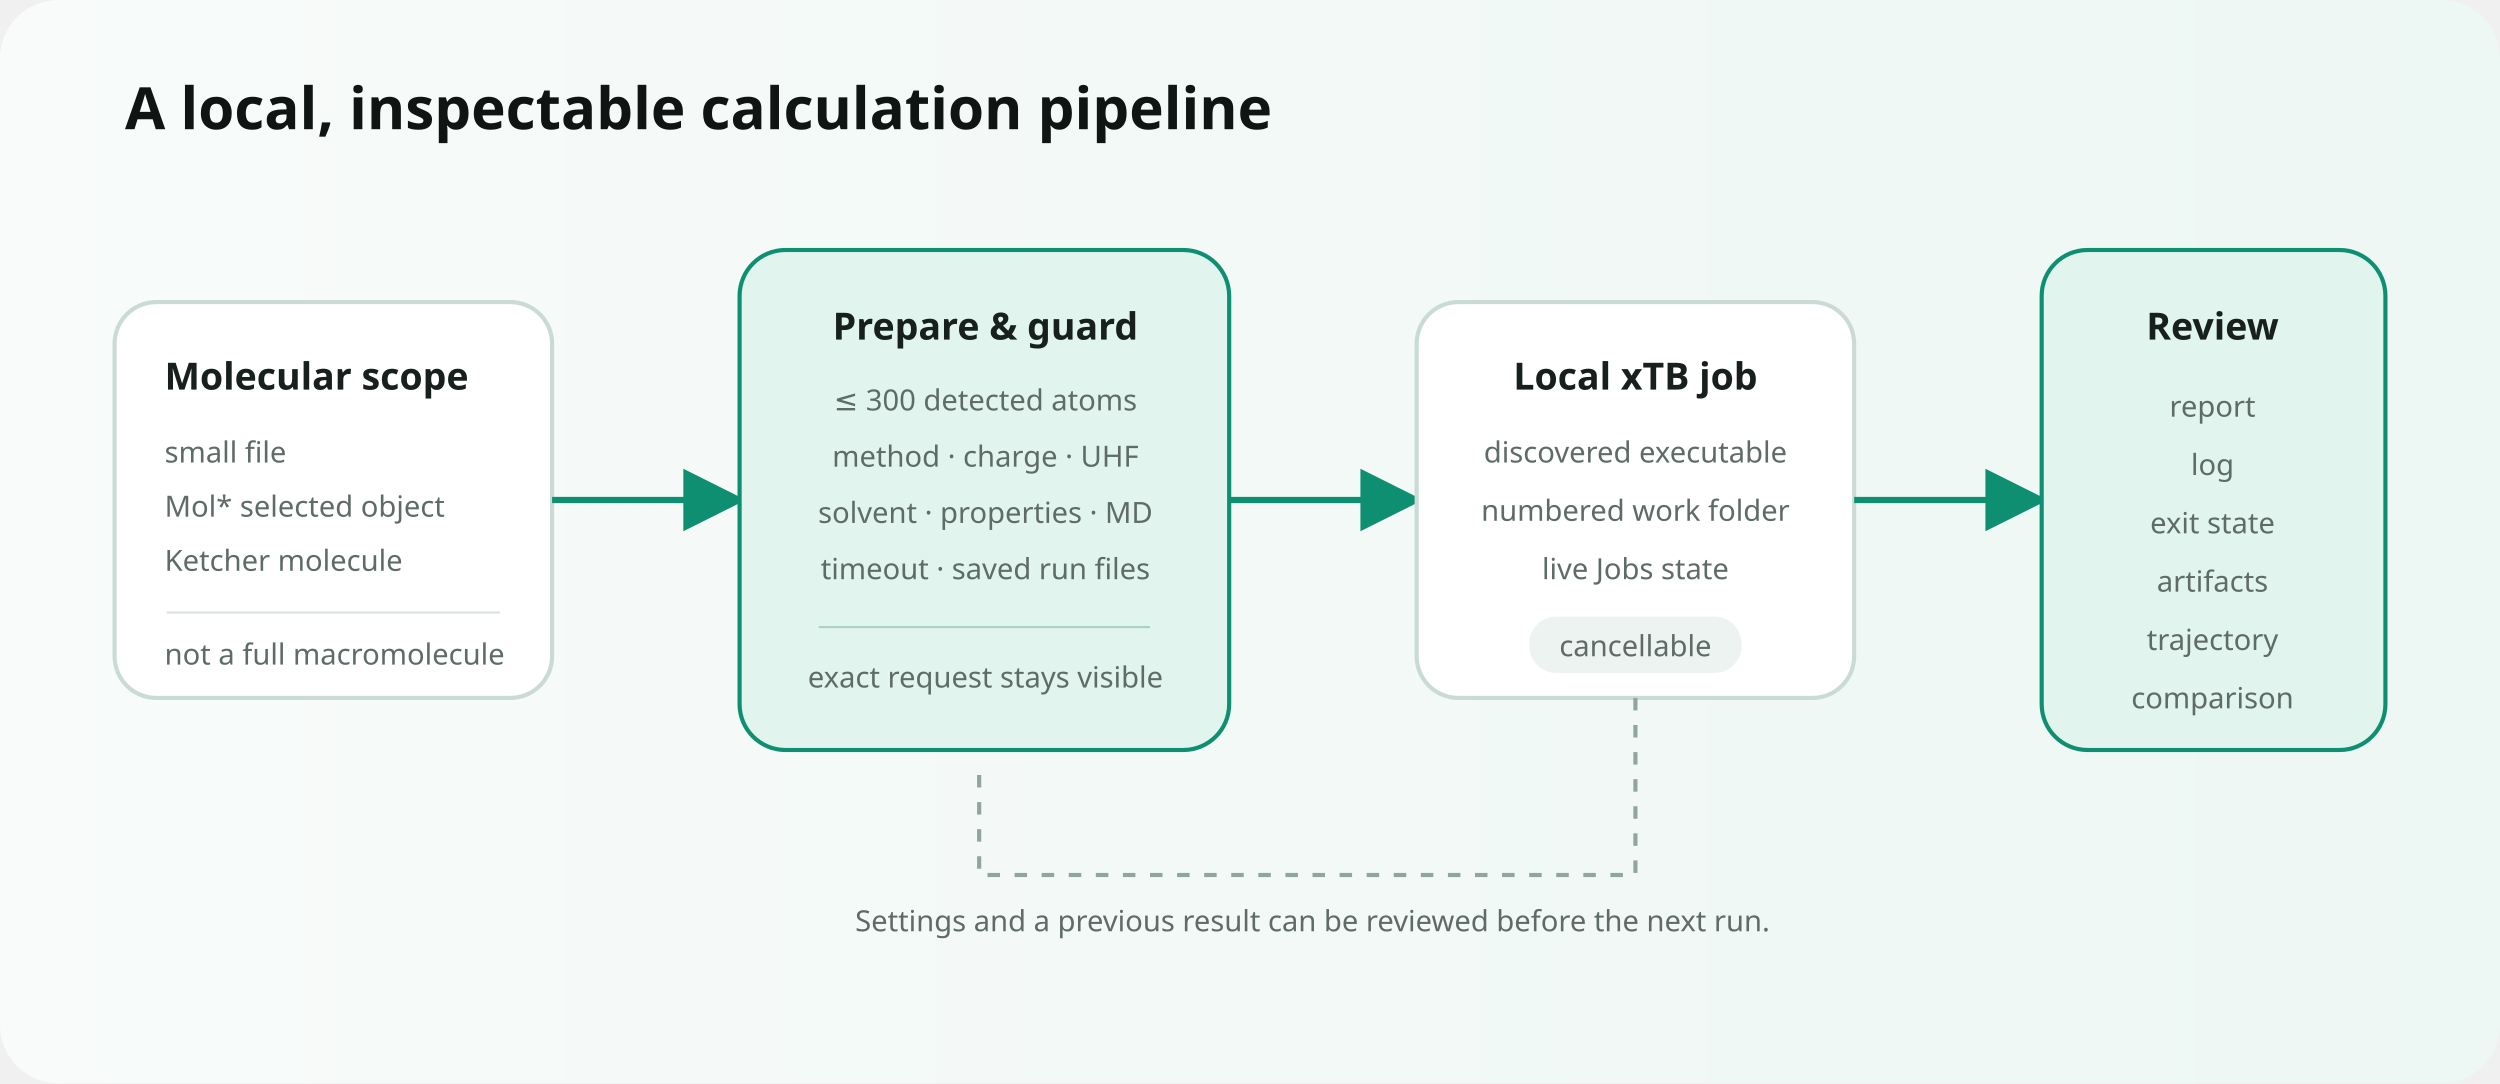
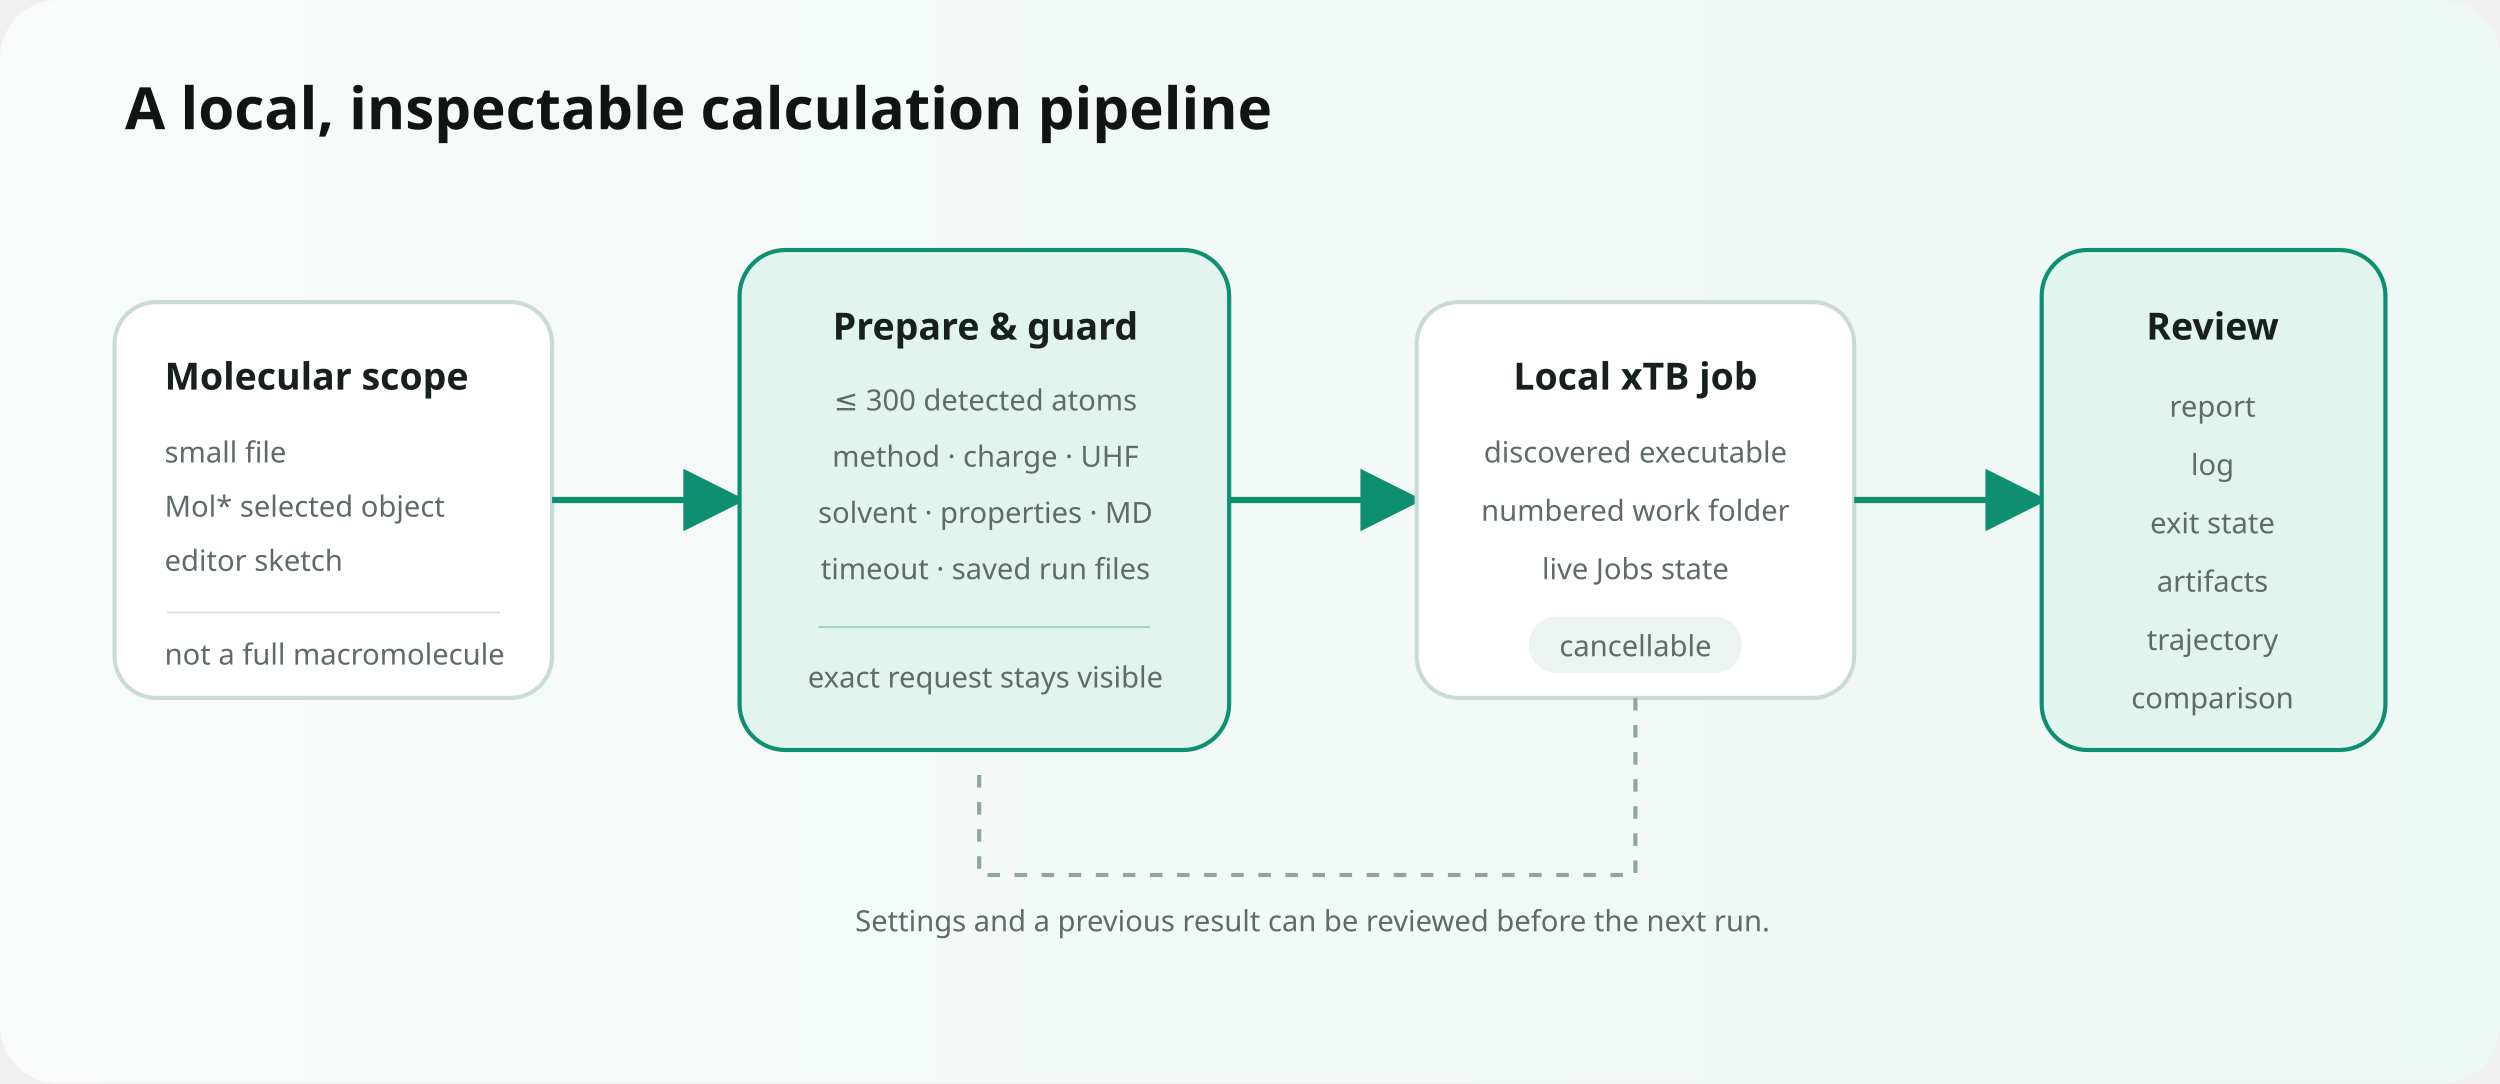
<svg xmlns="http://www.w3.org/2000/svg" viewBox="0 0 1200 520" role="img" aria-labelledby="title desc">
  <defs>
    <marker id="arrow" markerWidth="10" markerHeight="10" refX="9" refY="5" orient="auto">
      <path d="M0 0l10 5-10 5z" fill="#0f8f72" />
    </marker>
    <linearGradient id="bg" x1="0" x2="1">
      <stop stop-color="#f8fbfa" />
      <stop offset="1" stop-color="#edf7f3" />
    </linearGradient>
    <style>.h{font:700 28px system-ui,sans-serif;fill:#101513}.t{font:650 18px system-ui,sans-serif;fill:#17201d}.s{font:400 14px system-ui,sans-serif;fill:#5f6b67}.card{fill:#fff;stroke:#cadbd5;stroke-width:2}.active{fill:#e2f4ee;stroke:#0f8f72;stroke-width:2}.a{fill:none;stroke:#0f8f72;stroke-width:3;marker-end:url(#arrow)}.dash{fill:none;stroke:#91a59d;stroke-width:2;stroke-dasharray:6 7}</style>
  </defs>
  <rect width="1200" height="520" rx="28" fill="url(#bg)" />
  <text x="60" y="62" class="h">A local, inspectable calculation pipeline</text>
  <g transform="translate(55 145)">
    <rect class="card" width="210" height="190" rx="20" />
    <text x="24" y="42" class="t">Molecular scope</text>
    <text x="24" y="77" class="s">small file</text>
    <text x="24" y="103" class="s">Mol* selected object</text>
-     <text x="24" y="129" class="s">Ketcher molecule</text>
+     <text x="24" y="129" class="s">editor sketch</text>
    <path d="M25 149h160" stroke="#d8e3df" />
    <text x="24" y="174" class="s">not a full macromolecule</text>
  </g>
  <path class="a" d="M265 240H355" />
  <g transform="translate(355 120)">
    <rect class="active" width="235" height="240" rx="22" />
    <text x="118" y="43" text-anchor="middle" class="t">Prepare &amp; guard</text>
    <text x="118" y="77" text-anchor="middle" class="s">≤ 300 detected atoms</text>
    <text x="118" y="104" text-anchor="middle" class="s">method · charge · UHF</text>
    <text x="118" y="131" text-anchor="middle" class="s">solvent · properties · MD</text>
    <text x="118" y="158" text-anchor="middle" class="s">timeout · saved run files</text>
    <path d="M38 181h159" stroke="#a7d2c4" />
    <text x="118" y="210" text-anchor="middle" class="s">exact request stays visible</text>
  </g>
  <path class="a" d="M590 240H680" />
  <g transform="translate(680 145)">
    <rect class="card" width="210" height="190" rx="20" />
    <text x="105" y="42" text-anchor="middle" class="t">Local xTB job</text>
    <text x="105" y="77" text-anchor="middle" class="s">discovered executable</text>
    <text x="105" y="105" text-anchor="middle" class="s">numbered work folder</text>
    <text x="105" y="133" text-anchor="middle" class="s">live Jobs state</text>
    <rect x="54" y="151" width="102" height="27" rx="13" fill="#edf3f1" />
    <text x="105" y="170" text-anchor="middle" class="s">cancellable</text>
  </g>
  <path class="a" d="M890 240H980" />
  <g transform="translate(980 120)">
    <rect class="active" width="165" height="240" rx="22" />
    <text x="82" y="43" text-anchor="middle" class="t">Review</text>
    <text x="82" y="80" text-anchor="middle" class="s">report</text>
    <text x="82" y="108" text-anchor="middle" class="s">log</text>
    <text x="82" y="136" text-anchor="middle" class="s">exit state</text>
    <text x="82" y="164" text-anchor="middle" class="s">artifacts</text>
    <text x="82" y="192" text-anchor="middle" class="s">trajectory</text>
    <text x="82" y="220" text-anchor="middle" class="s">comparison</text>
  </g>
  <path class="dash" d="M785 335v85H470v-55" />
  <text x="630" y="447" text-anchor="middle" class="s">Settings and a previous result can be reviewed before the next run.</text>
</svg>
